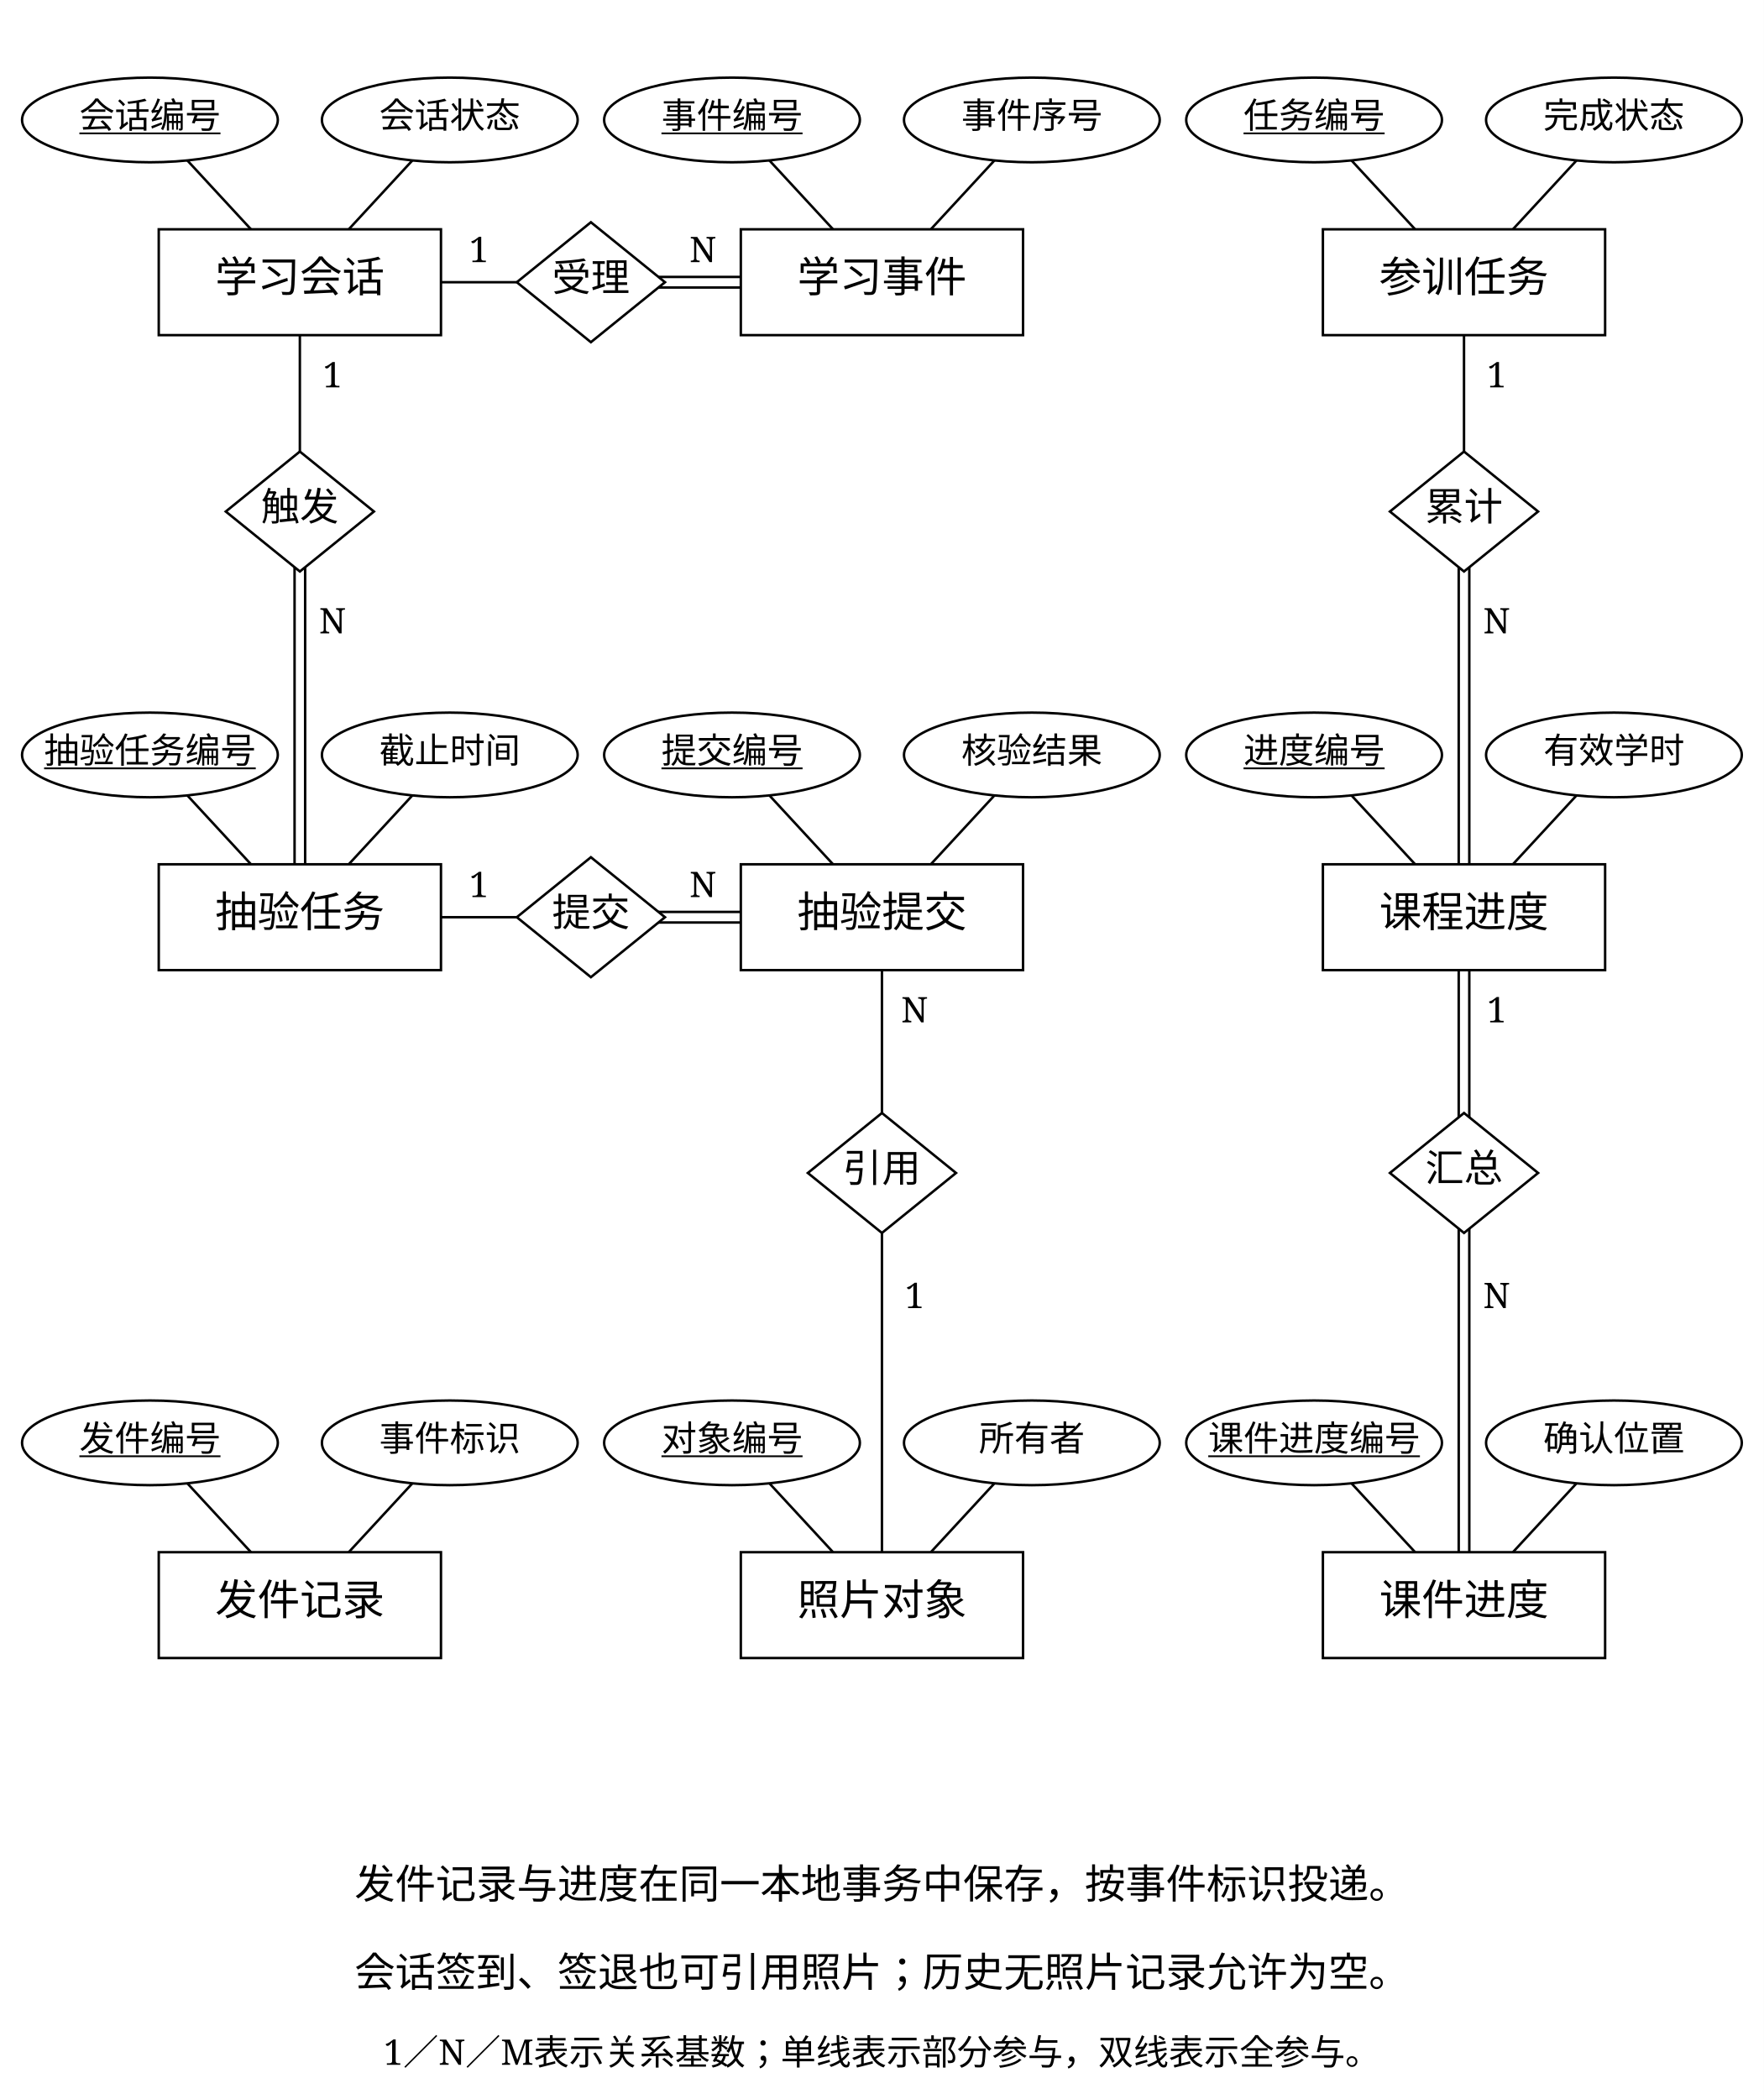
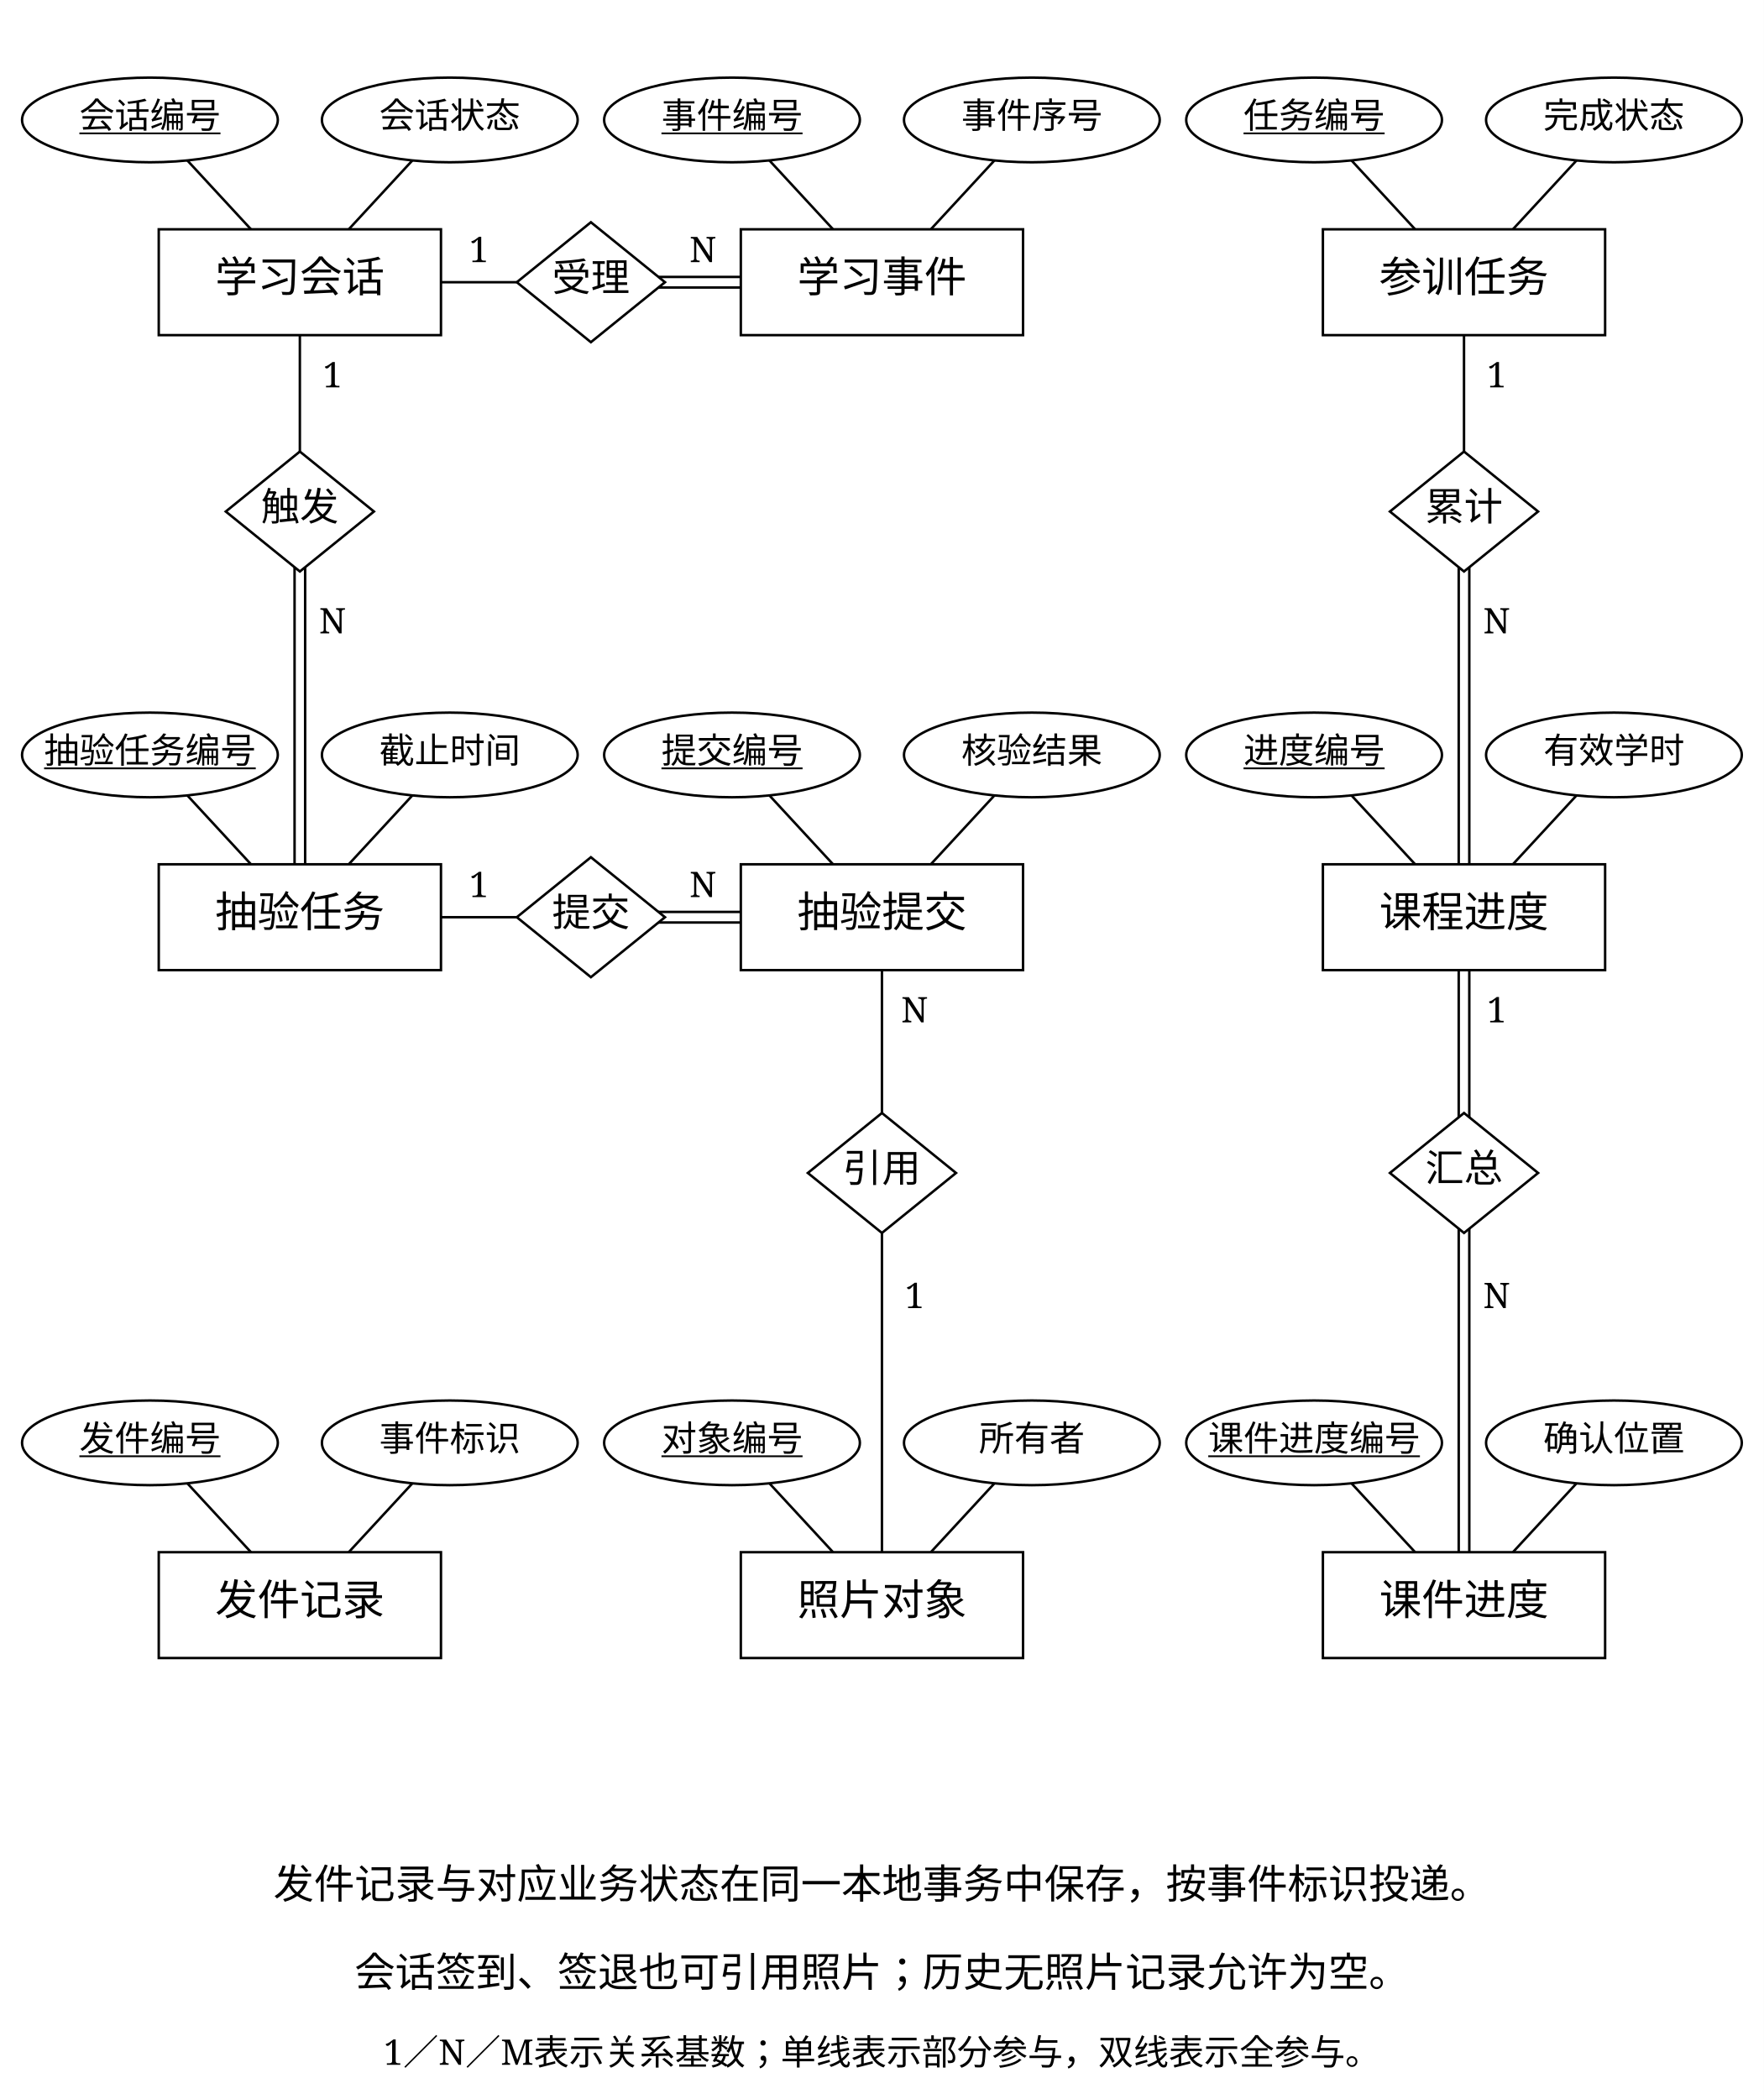
<svg xmlns="http://www.w3.org/2000/svg" width="1000" height="1190" viewBox="0 0 1000 1190">
  <rect width="100%" height="100%" fill="white" />
  <polyline points="142.283,130.0 106.204,90.951" fill="none" stroke="black" stroke-width="1.4" />
  <polyline points="197.717,130.0 233.796,90.951" fill="none" stroke="black" stroke-width="1.4" />
  <polyline points="472.283,130.0 436.204,90.951" fill="none" stroke="black" stroke-width="1.4" />
  <polyline points="527.717,130.0 563.796,90.951" fill="none" stroke="black" stroke-width="1.4" />
  <polyline points="802.283,130.0 766.204,90.951" fill="none" stroke="black" stroke-width="1.4" />
  <polyline points="857.717,130.0 893.796,90.951" fill="none" stroke="black" stroke-width="1.4" />
  <polyline points="142.283,490.0 106.204,450.951" fill="none" stroke="black" stroke-width="1.4" />
  <polyline points="197.717,490.0 233.796,450.951" fill="none" stroke="black" stroke-width="1.4" />
  <polyline points="472.283,490.0 436.204,450.951" fill="none" stroke="black" stroke-width="1.4" />
  <polyline points="527.717,490.0 563.796,450.951" fill="none" stroke="black" stroke-width="1.4" />
  <polyline points="802.283,490.0 766.204,450.951" fill="none" stroke="black" stroke-width="1.4" />
  <polyline points="857.717,490.0 893.796,450.951" fill="none" stroke="black" stroke-width="1.4" />
  <polyline points="472.283,880.0 436.204,840.951" fill="none" stroke="black" stroke-width="1.4" />
  <polyline points="527.717,880.0 563.796,840.951" fill="none" stroke="black" stroke-width="1.4" />
  <polyline points="802.283,880.0 766.204,840.951" fill="none" stroke="black" stroke-width="1.4" />
  <polyline points="857.717,880.0 893.796,840.951" fill="none" stroke="black" stroke-width="1.4" />
  <polyline points="142.283,880.0 106.204,840.951" fill="none" stroke="black" stroke-width="1.4" />
  <polyline points="197.717,880.0 233.796,840.951" fill="none" stroke="black" stroke-width="1.4" />
  <polyline points="250.0,160.0 293.0,160.0" fill="none" stroke="black" stroke-width="1.4" />
  <polyline points="369.0,157.0 428.0,157.0" fill="none" stroke="black" stroke-width="1.4" />
  <polyline points="369.0,163.0 428.0,163.0" fill="none" stroke="black" stroke-width="1.4" />
  <polyline points="170.0,190.0 170.0,256.0" fill="none" stroke="black" stroke-width="1.4" />
  <polyline points="173.0,316.0 173.0,498.0" fill="none" stroke="black" stroke-width="1.4" />
  <polyline points="167.0,316.0 167.0,498.0" fill="none" stroke="black" stroke-width="1.4" />
  <polyline points="250.0,520.0 293.0,520.0" fill="none" stroke="black" stroke-width="1.4" />
  <polyline points="369.0,517.0 428.0,517.0" fill="none" stroke="black" stroke-width="1.4" />
  <polyline points="369.0,523.0 428.0,523.0" fill="none" stroke="black" stroke-width="1.4" />
  <polyline points="500.0,550.0 500.0,631.0" fill="none" stroke="black" stroke-width="1.4" />
  <polyline points="500.0,699.0 500.0,880.0" fill="none" stroke="black" stroke-width="1.4" />
  <polyline points="833.0,542.0 833.0,639.0" fill="none" stroke="black" stroke-width="1.4" />
  <polyline points="827.0,542.0 827.0,639.0" fill="none" stroke="black" stroke-width="1.4" />
  <polyline points="833.0,691.0 833.0,888.0" fill="none" stroke="black" stroke-width="1.4" />
  <polyline points="827.0,691.0 827.0,888.0" fill="none" stroke="black" stroke-width="1.4" />
  <polyline points="830.0,190.0 830.0,256.0" fill="none" stroke="black" stroke-width="1.4" />
  <polyline points="833.0,316.0 833.0,498.0" fill="none" stroke="black" stroke-width="1.4" />
  <polyline points="827.0,316.0 827.0,498.0" fill="none" stroke="black" stroke-width="1.4" />
  <rect x="90" y="130" width="160" height="60" fill="white" stroke="black" stroke-width="1.4" />
  <text x="170.0" y="165.52" text-anchor="middle" font-family="SimSun,serif" font-size="24">学习会话</text>
  <ellipse cx="85.0" cy="68.0" rx="72.5" ry="24.0" fill="white" stroke="black" stroke-width="1.4" />
  <text x="85.0" y="72.6" text-anchor="middle" font-family="SimSun,serif" font-size="20" text-decoration="underline">会话编号</text>
  <ellipse cx="255.0" cy="68.0" rx="72.5" ry="24.0" fill="white" stroke="black" stroke-width="1.4" />
  <text x="255.0" y="72.6" text-anchor="middle" font-family="SimSun,serif" font-size="20">会话状态</text>
  <rect x="420" y="130" width="160" height="60" fill="white" stroke="black" stroke-width="1.4" />
  <text x="500.0" y="165.52" text-anchor="middle" font-family="SimSun,serif" font-size="24">学习事件</text>
  <ellipse cx="415.0" cy="68.0" rx="72.5" ry="24.0" fill="white" stroke="black" stroke-width="1.4" />
  <text x="415.0" y="72.6" text-anchor="middle" font-family="SimSun,serif" font-size="20" text-decoration="underline">事件编号</text>
  <ellipse cx="585.0" cy="68.0" rx="72.5" ry="24.0" fill="white" stroke="black" stroke-width="1.4" />
  <text x="585.0" y="72.6" text-anchor="middle" font-family="SimSun,serif" font-size="20">事件序号</text>
  <rect x="750" y="130" width="160" height="60" fill="white" stroke="black" stroke-width="1.4" />
  <text x="830.0" y="165.52" text-anchor="middle" font-family="SimSun,serif" font-size="24">参训任务</text>
  <ellipse cx="745.0" cy="68.0" rx="72.5" ry="24.0" fill="white" stroke="black" stroke-width="1.4" />
  <text x="745.0" y="72.6" text-anchor="middle" font-family="SimSun,serif" font-size="20" text-decoration="underline">任务编号</text>
  <ellipse cx="915.0" cy="68.0" rx="72.5" ry="24.0" fill="white" stroke="black" stroke-width="1.4" />
  <text x="915.0" y="72.6" text-anchor="middle" font-family="SimSun,serif" font-size="20">完成状态</text>
  <rect x="90" y="490" width="160" height="60" fill="white" stroke="black" stroke-width="1.4" />
  <text x="170.0" y="525.52" text-anchor="middle" font-family="SimSun,serif" font-size="24">抽验任务</text>
  <ellipse cx="85.0" cy="428.0" rx="72.5" ry="24.0" fill="white" stroke="black" stroke-width="1.4" />
  <text x="85.0" y="432.6" text-anchor="middle" font-family="SimSun,serif" font-size="20" text-decoration="underline">抽验任务编号</text>
  <ellipse cx="255.0" cy="428.0" rx="72.5" ry="24.0" fill="white" stroke="black" stroke-width="1.4" />
  <text x="255.0" y="432.6" text-anchor="middle" font-family="SimSun,serif" font-size="20">截止时间</text>
  <rect x="420" y="490" width="160" height="60" fill="white" stroke="black" stroke-width="1.4" />
  <text x="500.0" y="525.52" text-anchor="middle" font-family="SimSun,serif" font-size="24">抽验提交</text>
  <ellipse cx="415.0" cy="428.0" rx="72.5" ry="24.0" fill="white" stroke="black" stroke-width="1.4" />
  <text x="415.0" y="432.6" text-anchor="middle" font-family="SimSun,serif" font-size="20" text-decoration="underline">提交编号</text>
  <ellipse cx="585.0" cy="428.0" rx="72.5" ry="24.0" fill="white" stroke="black" stroke-width="1.4" />
  <text x="585.0" y="432.6" text-anchor="middle" font-family="SimSun,serif" font-size="20">核验结果</text>
  <rect x="750" y="490" width="160" height="60" fill="white" stroke="black" stroke-width="1.4" />
  <text x="830.0" y="525.52" text-anchor="middle" font-family="SimSun,serif" font-size="24">课程进度</text>
  <ellipse cx="745.0" cy="428.0" rx="72.5" ry="24.0" fill="white" stroke="black" stroke-width="1.4" />
  <text x="745.0" y="432.6" text-anchor="middle" font-family="SimSun,serif" font-size="20" text-decoration="underline">进度编号</text>
  <ellipse cx="915.0" cy="428.0" rx="72.5" ry="24.0" fill="white" stroke="black" stroke-width="1.4" />
  <text x="915.0" y="432.6" text-anchor="middle" font-family="SimSun,serif" font-size="20">有效学时</text>
  <rect x="420" y="880" width="160" height="60" fill="white" stroke="black" stroke-width="1.4" />
  <text x="500.0" y="915.52" text-anchor="middle" font-family="SimSun,serif" font-size="24">照片对象</text>
  <ellipse cx="415.0" cy="818.0" rx="72.5" ry="24.0" fill="white" stroke="black" stroke-width="1.4" />
  <text x="415.0" y="822.6" text-anchor="middle" font-family="SimSun,serif" font-size="20" text-decoration="underline">对象编号</text>
  <ellipse cx="585.0" cy="818.0" rx="72.5" ry="24.0" fill="white" stroke="black" stroke-width="1.4" />
  <text x="585.0" y="822.6" text-anchor="middle" font-family="SimSun,serif" font-size="20">所有者</text>
  <rect x="750" y="880" width="160" height="60" fill="white" stroke="black" stroke-width="1.4" />
  <text x="830.0" y="915.52" text-anchor="middle" font-family="SimSun,serif" font-size="24">课件进度</text>
  <ellipse cx="745.0" cy="818.0" rx="72.5" ry="24.0" fill="white" stroke="black" stroke-width="1.4" />
  <text x="745.0" y="822.6" text-anchor="middle" font-family="SimSun,serif" font-size="20" text-decoration="underline">课件进度编号</text>
  <ellipse cx="915.0" cy="818.0" rx="72.5" ry="24.0" fill="white" stroke="black" stroke-width="1.4" />
  <text x="915.0" y="822.6" text-anchor="middle" font-family="SimSun,serif" font-size="20">确认位置</text>
  <rect x="90" y="880" width="160" height="60" fill="white" stroke="black" stroke-width="1.4" />
  <text x="170.0" y="915.52" text-anchor="middle" font-family="SimSun,serif" font-size="24">发件记录</text>
  <ellipse cx="85.0" cy="818.0" rx="72.5" ry="24.0" fill="white" stroke="black" stroke-width="1.4" />
  <text x="85.0" y="822.6" text-anchor="middle" font-family="SimSun,serif" font-size="20" text-decoration="underline">发件编号</text>
  <ellipse cx="255.0" cy="818.0" rx="72.5" ry="24.0" fill="white" stroke="black" stroke-width="1.4" />
  <text x="255.0" y="822.6" text-anchor="middle" font-family="SimSun,serif" font-size="20">事件标识</text>
  <polygon points="335.0,126.0 377.0,160.0 335.0,194.0 293.0,160.0" fill="white" stroke="black" stroke-width="1.4" />
  <text x="335.0" y="165.06" text-anchor="middle" font-family="SimSun,serif" font-size="22">受理</text>
  <text x="271.5" y="148.6" text-anchor="middle" font-family="SimSun,serif" font-size="20">1</text>
  <text x="398.5" y="148.6" text-anchor="middle" font-family="SimSun,serif" font-size="20">N</text>
  <polygon points="170.0,256.0 212.0,290.0 170.0,324.0 128.0,290.0" fill="white" stroke="black" stroke-width="1.4" />
  <text x="170.0" y="295.06" text-anchor="middle" font-family="SimSun,serif" font-size="22">触发</text>
  <text x="188.5" y="219.6" text-anchor="middle" font-family="SimSun,serif" font-size="20">1</text>
  <text x="188.5" y="359.1" text-anchor="middle" font-family="SimSun,serif" font-size="20">N</text>
  <polygon points="335.0,486.0 377.0,520.0 335.0,554.0 293.0,520.0" fill="white" stroke="black" stroke-width="1.4" />
  <text x="335.0" y="525.06" text-anchor="middle" font-family="SimSun,serif" font-size="22">提交</text>
  <text x="271.5" y="508.6" text-anchor="middle" font-family="SimSun,serif" font-size="20">1</text>
  <text x="398.5" y="508.6" text-anchor="middle" font-family="SimSun,serif" font-size="20">N</text>
  <polygon points="500.0,631.0 542.0,665.0 500.0,699.0 458.0,665.0" fill="white" stroke="black" stroke-width="1.4" />
  <text x="500.0" y="670.06" text-anchor="middle" font-family="SimSun,serif" font-size="22">引用</text>
  <text x="518.5" y="579.6" text-anchor="middle" font-family="SimSun,serif" font-size="20">N</text>
  <text x="518.5" y="741.6" text-anchor="middle" font-family="SimSun,serif" font-size="20">1</text>
  <polygon points="830.0,631.0 872.0,665.0 830.0,699.0 788.0,665.0" fill="white" stroke="black" stroke-width="1.4" />
  <text x="830.0" y="670.06" text-anchor="middle" font-family="SimSun,serif" font-size="22">汇总</text>
  <text x="848.5" y="579.6" text-anchor="middle" font-family="SimSun,serif" font-size="20">1</text>
  <text x="848.5" y="741.6" text-anchor="middle" font-family="SimSun,serif" font-size="20">N</text>
  <polygon points="830.0,256.0 872.0,290.0 830.0,324.0 788.0,290.0" fill="white" stroke="black" stroke-width="1.4" />
  <text x="830.0" y="295.06" text-anchor="middle" font-family="SimSun,serif" font-size="22">累计</text>
  <text x="848.5" y="219.6" text-anchor="middle" font-family="SimSun,serif" font-size="20">1</text>
  <text x="848.5" y="359.1" text-anchor="middle" font-family="SimSun,serif" font-size="20">N</text>
-   <text x="500.0" y="1076.29" text-anchor="middle" font-family="SimSun,serif" font-size="23">发件记录与进度在同一本地事务中保存，按事件标识投递。</text>
+   <text x="500.0" y="1076.29" text-anchor="middle" font-family="SimSun,serif" font-size="23">发件记录与对应业务状态在同一本地事务中保存，按事件标识投递。</text>
  <text x="500.0" y="1126.29" text-anchor="middle" font-family="SimSun,serif" font-size="23">会话签到、签退也可引用照片；历史无照片记录允许为空。</text>
  <text x="500.0" y="1170.6" text-anchor="middle" font-family="SimSun,serif" font-size="20">1／N／M表示关系基数；单线表示部分参与，双线表示全参与。</text>
</svg>
